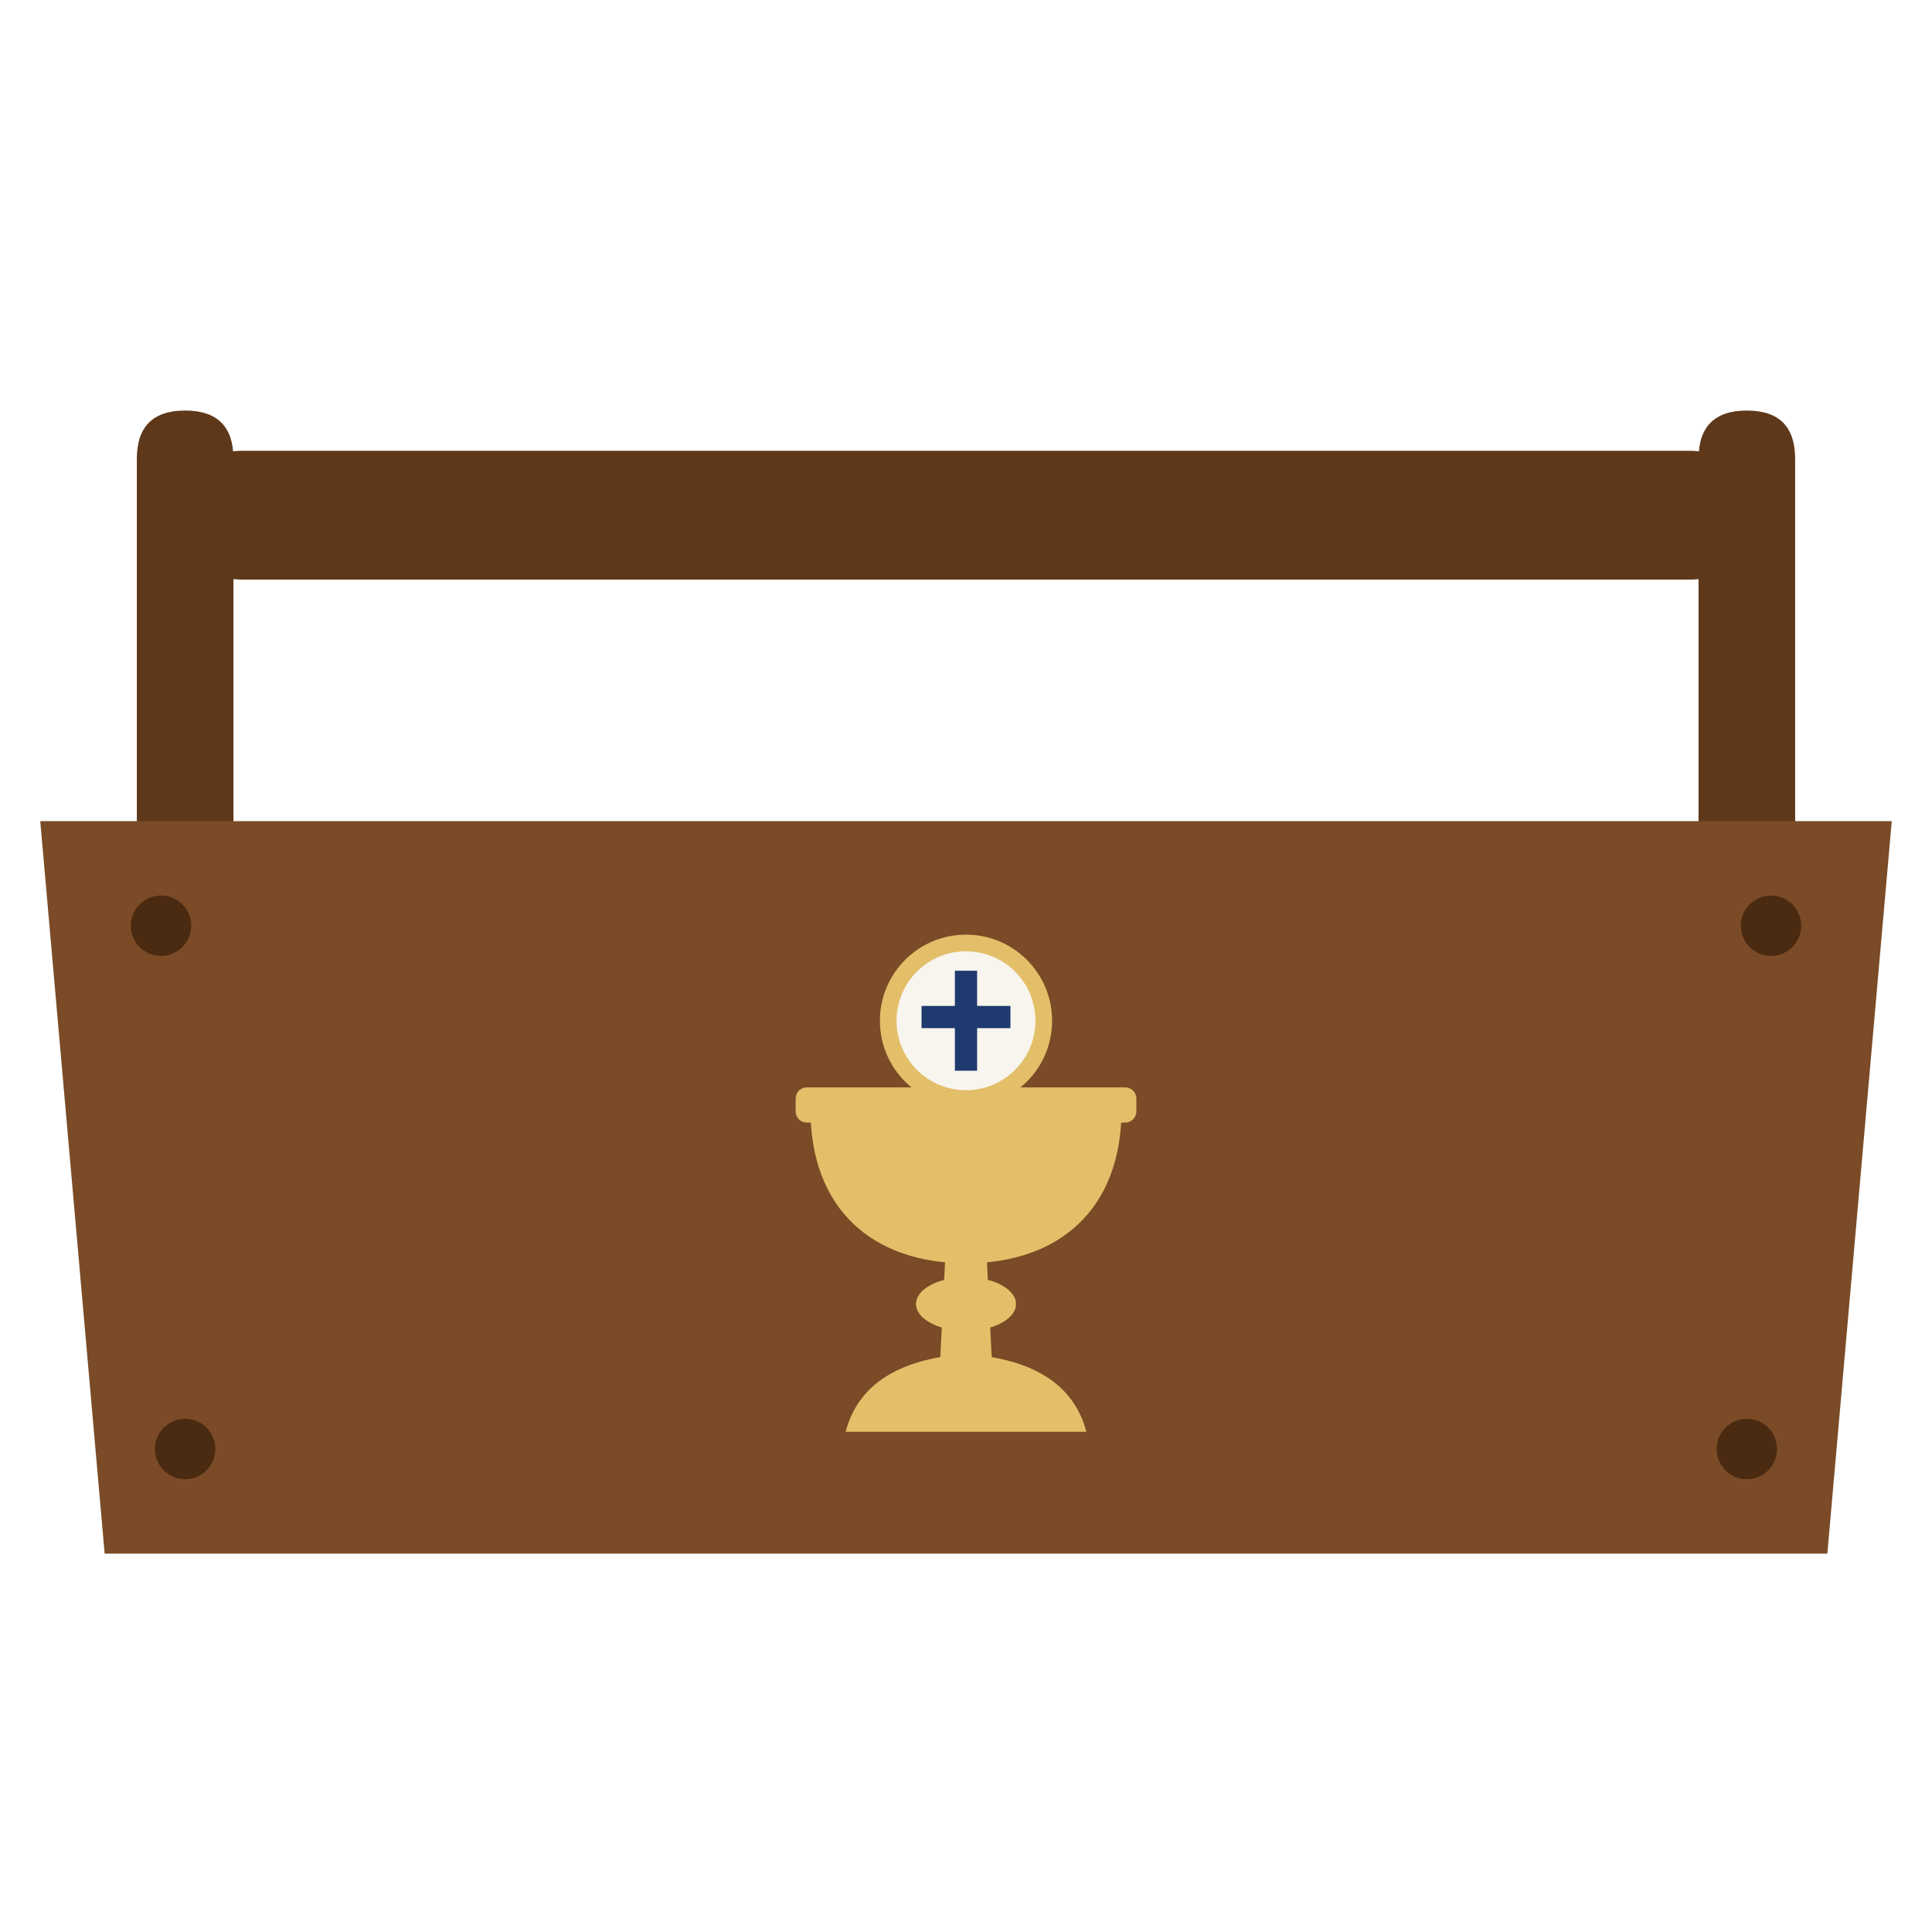
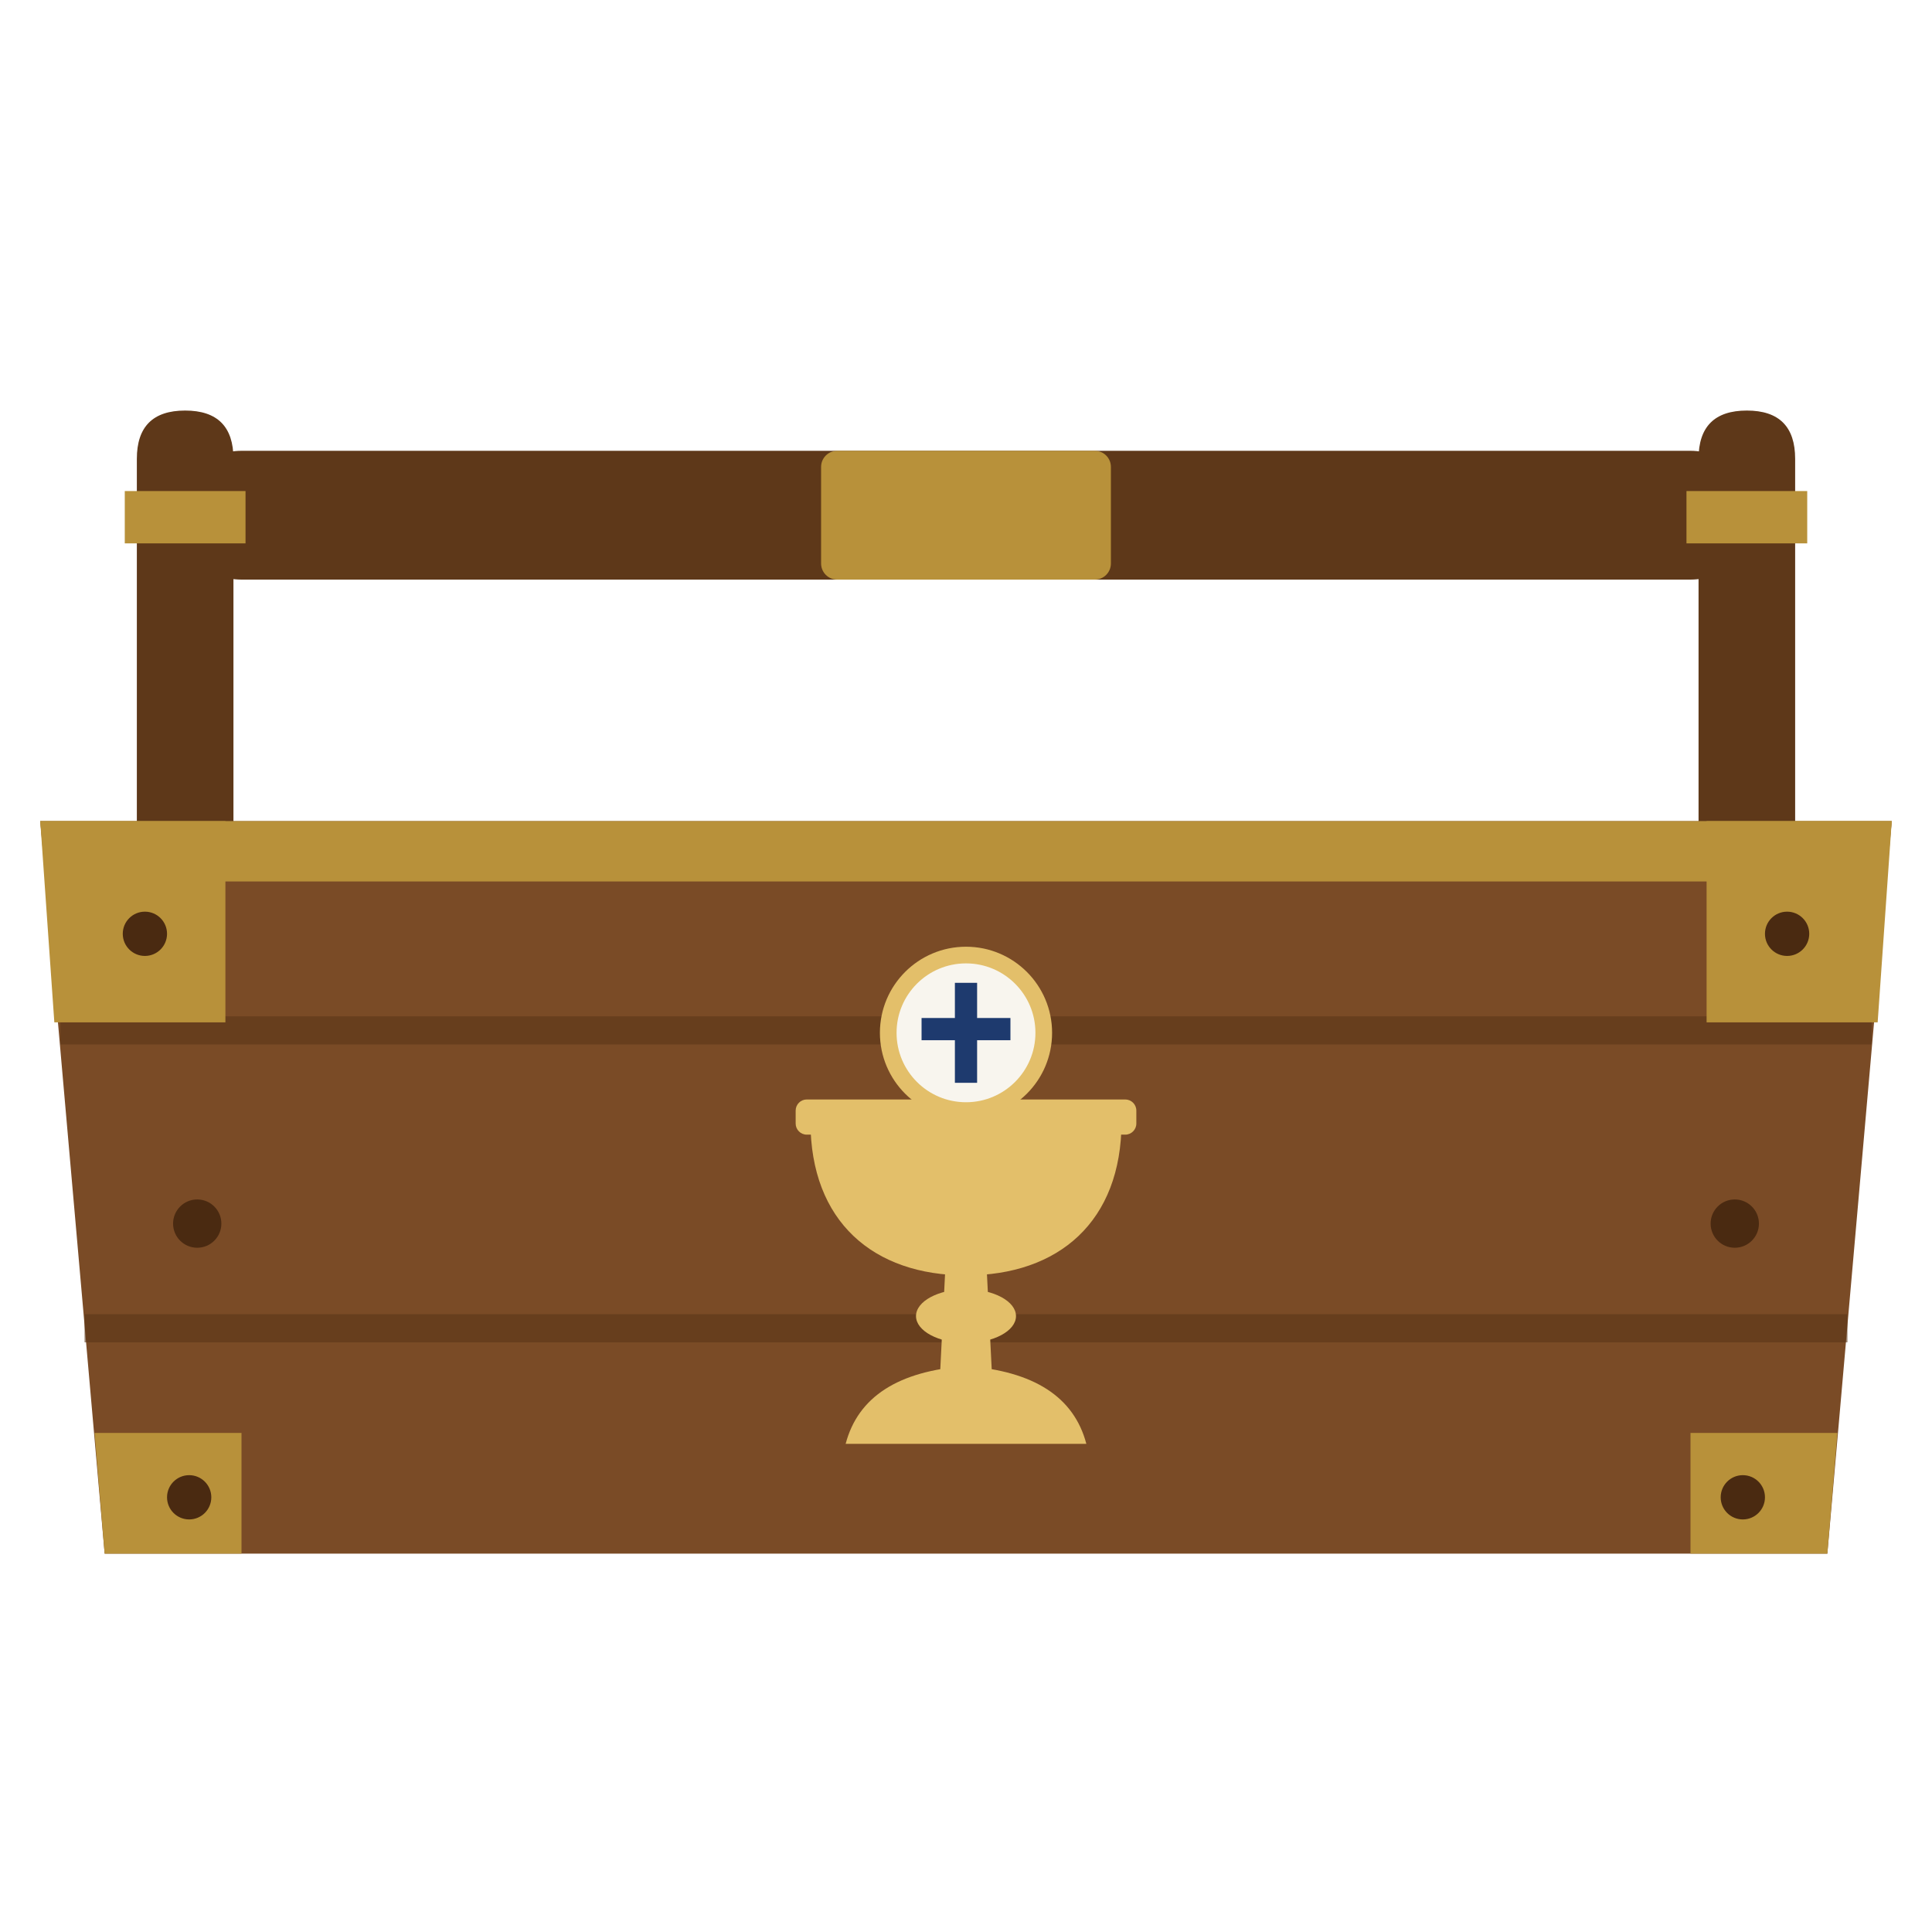
<svg xmlns="http://www.w3.org/2000/svg" viewBox="0 0 48 48">
  <style>.d{display:none}@media (prefers-color-scheme:dark){.l{display:none}.d{display:inline}}</style>
  <g class="l">
    <rect x="4.4" y="11.2" width="39.2" height="3.2" rx="1.6" fill="#5e3819" />
    <path d="M3.4 24V11.4Q3.4 10.2 4.6 10.2Q5.8 10.2 5.8 11.4V24Z" fill="#5e3819" />
    <path d="M42.2 24V11.4Q42.2 10.2 43.4 10.2Q44.6 10.2 44.6 11.4V24Z" fill="#5e3819" />
+     <rect x="3.1" y="12.2" width="3" height="1.3" fill="#b8913a" />
+     <rect x="41.9" y="12.2" width="3" height="1.3" fill="#b8913a" />
+     <rect x="20.4" y="11.2" width="7.2" height="3.2" rx=".4" fill="#b8913a" />
    <path d="M1 20.4H47L45.4 38.6H2.6Z" fill="#7a4b26" />
-     <circle cx="4" cy="23" r=".75" fill="#4a2a11" />
-     <circle cx="44" cy="23" r=".75" fill="#4a2a11" />
-     <circle cx="4.6" cy="36" r=".75" fill="#4a2a11" />
-     <circle cx="43.4" cy="36" r=".75" fill="#4a2a11" />
-     <g transform="translate(24 29.5) scale(0.46) translate(-24 -14)">
+     <path d="M1.5 25.6H46.5M2.1 33H45.9" stroke="#5a3517" stroke-width=".7" opacity=".6" />
+     <path d="M1 20.4H47L46.85 21.9H1.15Z" fill="#b8913a" />
+     <path d="M1 20.4H5.6V25.4H1.35Z M47 20.4H42.4V25.4H46.65Z" fill="#b8913a" />
+     <path d="M2.6 38.6L2.35 35.6H6V38.6Z M45.4 38.6L45.65 35.6H42V38.6Z" fill="#b8913a" />
+     <circle cx="3.6" cy="23.2" r=".55" fill="#4a2a11" />
+     <circle cx="44.4" cy="23.2" r=".55" fill="#4a2a11" />
+     <circle cx="4.9" cy="30.4" r=".6" fill="#4a2a11" />
+     <circle cx="43.1" cy="30.4" r=".6" fill="#4a2a11" />
+     <circle cx="4.7" cy="37.2" r=".55" fill="#4a2a11" />
+     <circle cx="43.3" cy="37.2" r=".55" fill="#4a2a11" />
+     <g transform="translate(24 29.8) scale(0.46) translate(-24 -14)">
      <path d="M17.5 27.2Q18.5 23.4 24 23Q29.5 23.4 30.5 27.2Z" fill="#e3bf6a" />
      <path d="M22.9 17.4H25.1L25.4 23.4H22.6Z" fill="#e3bf6a" />
      <ellipse cx="24" cy="20.3" rx="2.7" ry="1.45" fill="#e3bf6a" />
      <path d="M15.6 9.8H32.4C32.4 15.2 29 18.1 24 18.1C19 18.1 15.6 15.2 15.6 9.8Z" fill="#e3bf6a" />
      <rect x="14.8" y="8.6" width="18.4" height="1.9" rx=".6" fill="#e3bf6a" />
      <circle cx="24" cy="5" r="4.2" fill="#f8f5ee" stroke="#e3bf6a" stroke-width=".9" />
      <path d="M23.4 2.3H24.6V7.7H23.4ZM21.6 4.2H26.4V5.4H21.6Z" fill="#1e3a6e" />
    </g>
  </g>
  <g class="d">
    <rect x="4.4" y="11.2" width="39.2" height="3.2" rx="1.6" fill="#8a5a30" />
    <path d="M3.4 24V11.4Q3.4 10.2 4.6 10.2Q5.8 10.2 5.8 11.4V24Z" fill="#8a5a30" />
    <path d="M42.2 24V11.4Q42.2 10.2 43.4 10.2Q44.6 10.2 44.6 11.4V24Z" fill="#8a5a30" />
+     <rect x="3.1" y="12.2" width="3" height="1.3" fill="#e8c877" />
+     <rect x="41.9" y="12.2" width="3" height="1.3" fill="#e8c877" />
+     <rect x="20.4" y="11.2" width="7.2" height="3.2" rx=".4" fill="#e8c877" />
    <path d="M1 20.4H47L45.4 38.6H2.6Z" fill="#a8703f" />
-     <circle cx="4" cy="23" r=".75" fill="#6e4523" />
-     <circle cx="44" cy="23" r=".75" fill="#6e4523" />
-     <circle cx="4.6" cy="36" r=".75" fill="#6e4523" />
-     <circle cx="43.4" cy="36" r=".75" fill="#6e4523" />
-     <g transform="translate(24 29.5) scale(0.46) translate(-24 -14)">
+     <path d="M1.5 25.6H46.5M2.1 33H45.9" stroke="#6e4523" stroke-width=".7" opacity=".6" />
+     <path d="M1 20.4H47L46.85 21.9H1.15Z" fill="#e8c877" />
+     <path d="M1 20.4H5.6V25.4H1.35Z M47 20.4H42.4V25.4H46.65Z" fill="#e8c877" />
+     <path d="M2.6 38.6L2.35 35.6H6V38.6Z M45.4 38.6L45.65 35.6H42V38.6Z" fill="#e8c877" />
+     <circle cx="3.6" cy="23.2" r=".55" fill="#6e4523" />
+     <circle cx="44.4" cy="23.2" r=".55" fill="#6e4523" />
+     <circle cx="4.9" cy="30.4" r=".6" fill="#6e4523" />
+     <circle cx="43.1" cy="30.4" r=".6" fill="#6e4523" />
+     <circle cx="4.7" cy="37.2" r=".55" fill="#6e4523" />
+     <circle cx="43.3" cy="37.2" r=".55" fill="#6e4523" />
+     <g transform="translate(24 29.8) scale(0.46) translate(-24 -14)">
      <path d="M17.5 27.2Q18.5 23.4 24 23Q29.5 23.4 30.5 27.2Z" fill="#e3bf6a" />
      <path d="M22.9 17.4H25.1L25.4 23.4H22.6Z" fill="#e3bf6a" />
      <ellipse cx="24" cy="20.3" rx="2.7" ry="1.45" fill="#e3bf6a" />
      <path d="M15.6 9.8H32.4C32.4 15.2 29 18.1 24 18.1C19 18.1 15.6 15.2 15.6 9.8Z" fill="#e3bf6a" />
      <rect x="14.8" y="8.6" width="18.4" height="1.9" rx=".6" fill="#e3bf6a" />
      <circle cx="24" cy="5" r="4.2" fill="#f8f5ee" stroke="#e3bf6a" stroke-width=".9" />
      <path d="M23.4 2.3H24.6V7.7H23.4ZM21.6 4.2H26.4V5.4H21.6Z" fill="#1e3a6e" />
    </g>
  </g>
</svg>
